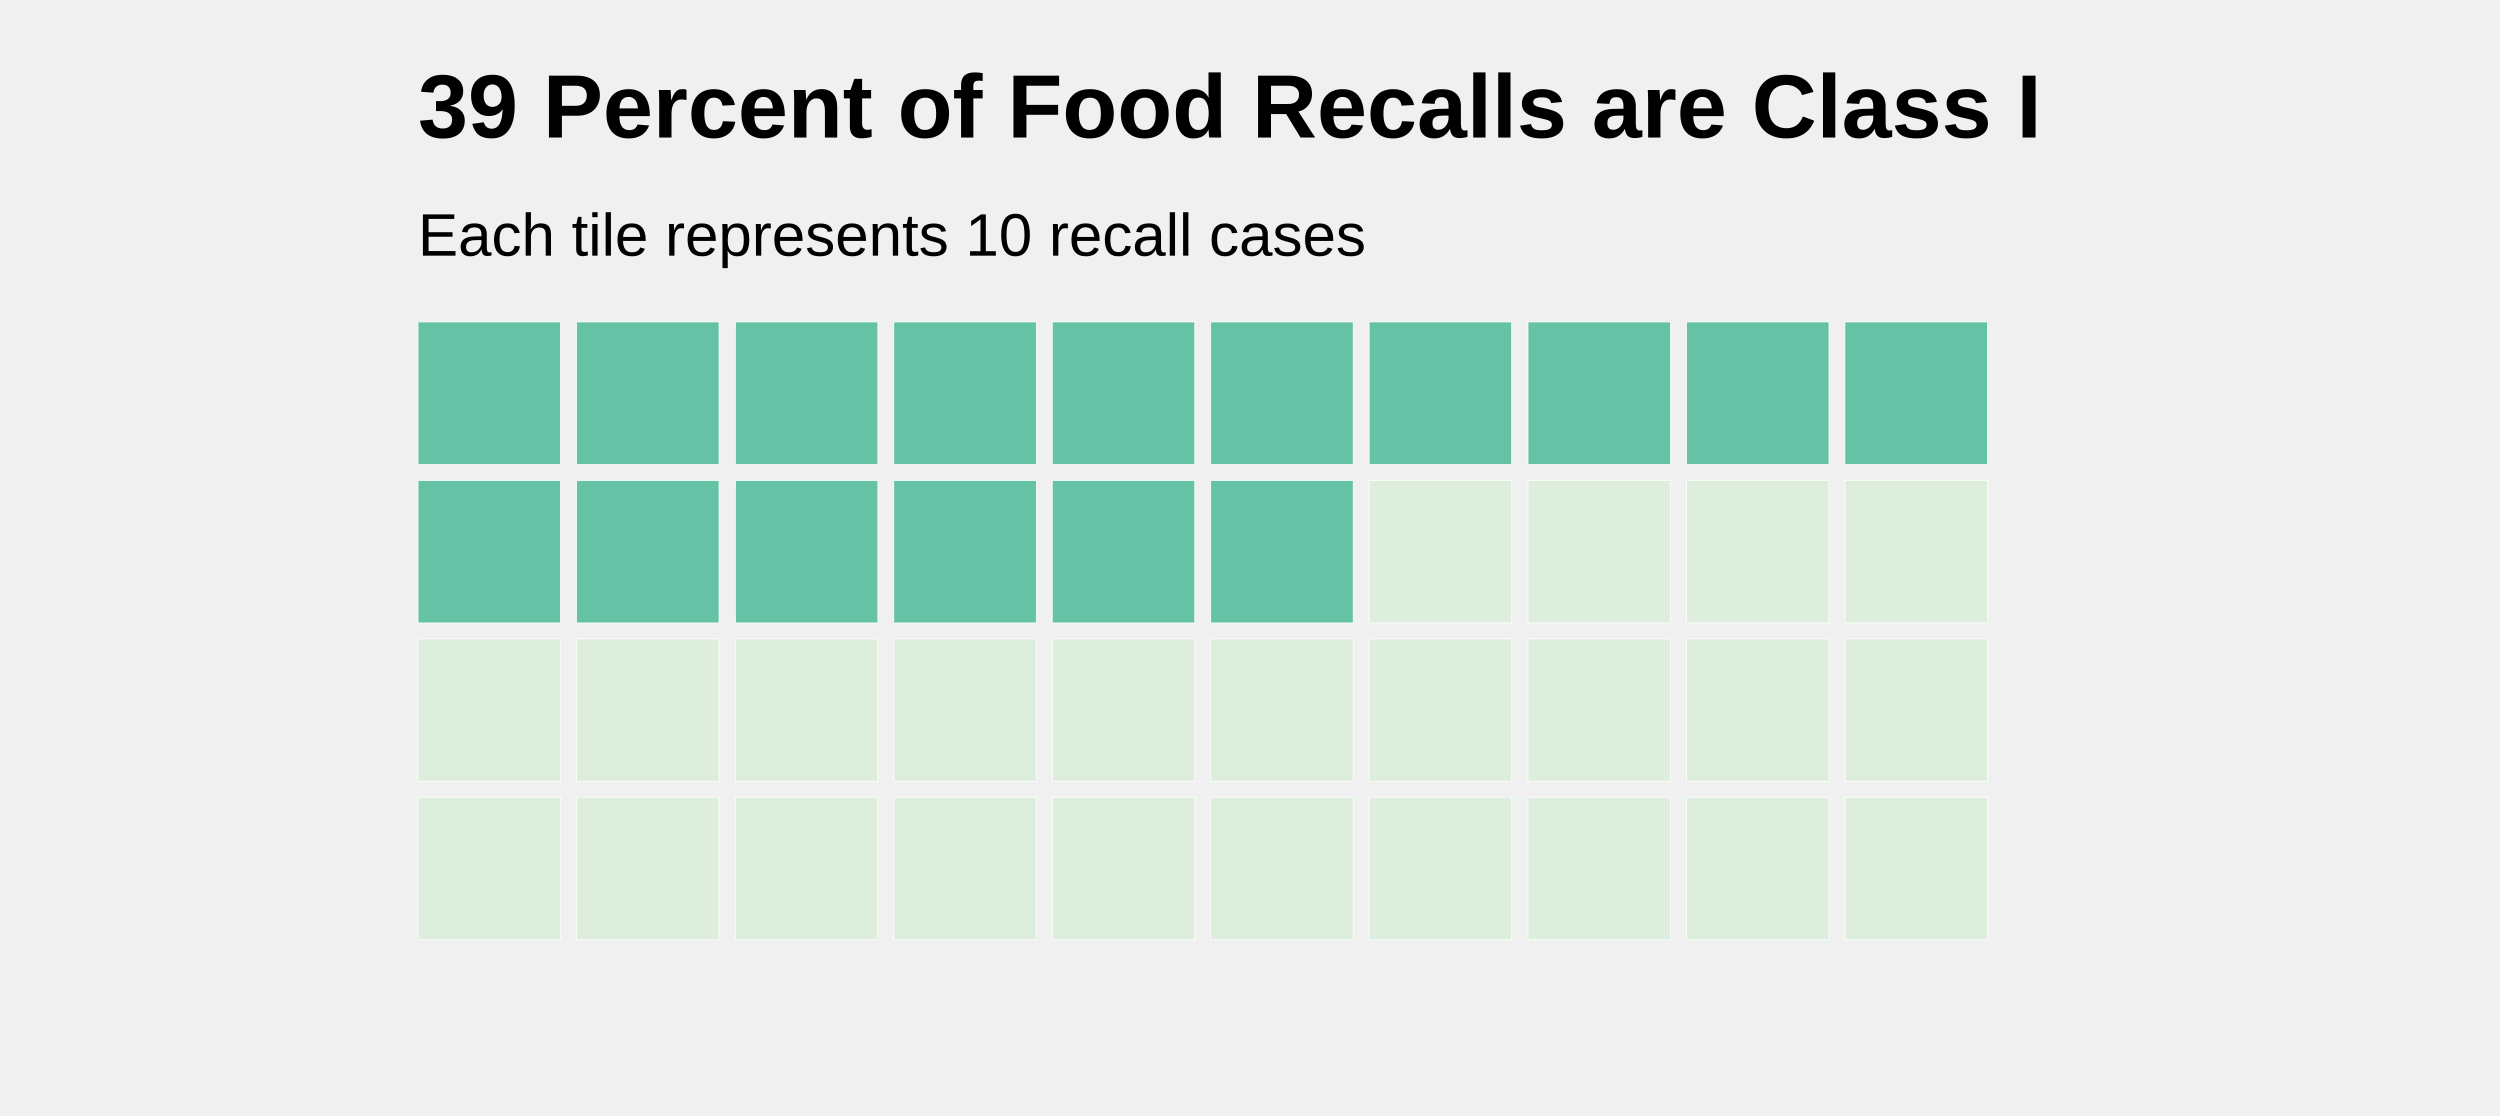
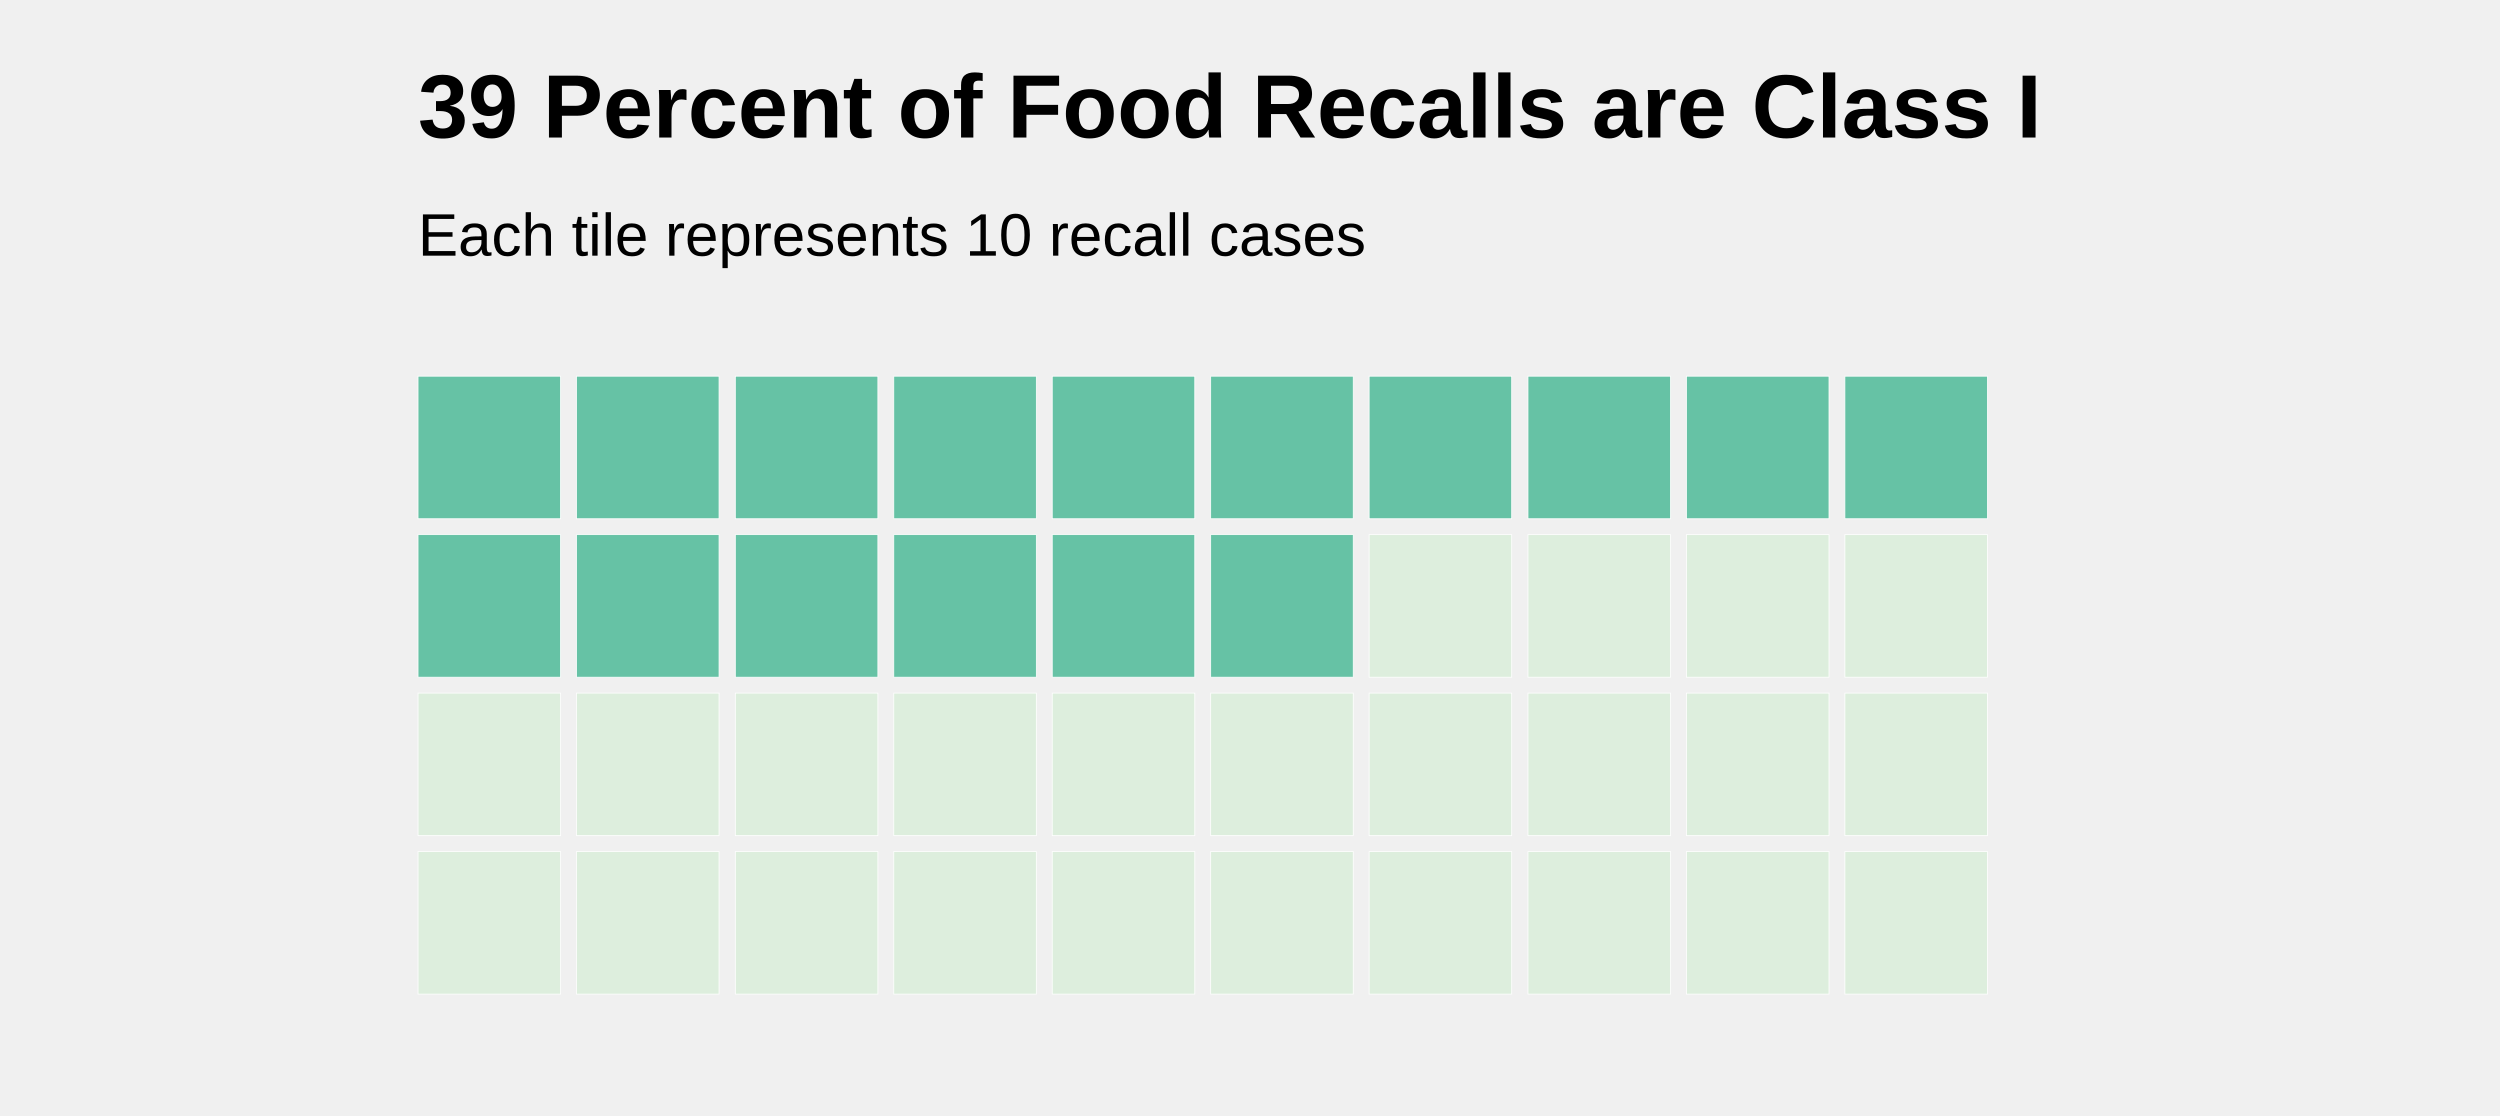
- <svg xmlns="http://www.w3.org/2000/svg" id="Layer_1" version="1.1" viewBox="0 0 645.3 288">
+ <svg xmlns="http://www.w3.org/2000/svg" version="1.1" viewBox="0 0 645.3 288">
  <defs>
    <style>
      .st0 {
        fill: none;
      }

      .st1 {
+         font-family: MyriadPro-Regular, 'Myriad Pro';
+         font-size: 15px;
+       }
+ 
+       .st2 {
        fill: #ded;
      }

-       .st1, .st2 {
+       .st2, .st3 {
        stroke: #fff;
        stroke-miterlimit: 10;
        stroke-width: .2px;
      }

-       .st3 {
+       .st4 {
        font-family: ArialMT, Arial;
        font-size: 15.5px;
      }

-       .st3, .st4 {
+       .st4, .st5 {
        isolation: isolate;
      }

-       .st2 {
+       .st3 {
        fill: #66c2a5;
      }

-       .st4 {
+       .st5 {
        font-family: Arial-BoldMT, Arial;
        font-size: 23.2px;
        font-weight: 700;
      }
    </style>
  </defs>
-   <rect class="st0" x="6.6" width="744" height="558" />
-   <rect class="st0" x="6.6" width="744" height="558" />
-   <rect class="st0" x="71.3" width="614.7" height="558" />
-   <rect class="st0" x="6.6" width="744" height="558" />
-   <rect class="st2" x="107.9" y="83.1" width="36.8" height="36.8" />
-   <rect class="st2" x="148.8" y="83.1" width="36.8" height="36.8" />
-   <rect class="st2" x="189.8" y="83.1" width="36.8" height="36.8" />
-   <rect class="st2" x="230.7" y="83.1" width="36.8" height="36.8" />
-   <rect class="st2" x="271.6" y="83.1" width="36.8" height="36.8" />
-   <rect class="st2" x="312.5" y="83.1" width="36.8" height="36.8" />
-   <rect class="st2" x="353.4" y="83.1" width="36.8" height="36.8" />
-   <rect class="st2" x="394.4" y="83.1" width="36.8" height="36.8" />
-   <rect class="st2" x="435.3" y="83.1" width="36.8" height="36.8" />
-   <rect class="st2" x="476.2" y="83.1" width="36.8" height="36.8" />
-   <rect class="st2" x="107.9" y="124" width="36.8" height="36.8" />
-   <rect class="st2" x="148.8" y="124" width="36.8" height="36.8" />
-   <rect class="st2" x="189.8" y="124" width="36.8" height="36.8" />
-   <rect class="st2" x="230.7" y="124" width="36.8" height="36.8" />
-   <rect class="st2" x="271.6" y="124" width="36.8" height="36.8" />
-   <rect class="st2" x="312.5" y="124" width="36.8" height="36.8" />
-   <rect class="st1" x="353.4" y="124" width="36.8" height="36.8" />
-   <rect class="st1" x="394.4" y="124" width="36.8" height="36.8" />
-   <rect class="st1" x="435.3" y="124" width="36.8" height="36.8" />
-   <rect class="st1" x="476.2" y="124" width="36.8" height="36.8" />
-   <rect class="st1" x="107.9" y="164.9" width="36.8" height="36.8" />
-   <rect class="st1" x="148.8" y="164.9" width="36.8" height="36.8" />
-   <rect class="st1" x="189.8" y="164.9" width="36.8" height="36.8" />
-   <rect class="st1" x="230.7" y="164.9" width="36.8" height="36.8" />
-   <rect class="st1" x="271.6" y="164.9" width="36.8" height="36.8" />
-   <rect class="st1" x="312.5" y="164.9" width="36.8" height="36.8" />
-   <rect class="st1" x="353.4" y="164.9" width="36.8" height="36.8" />
-   <rect class="st1" x="394.4" y="164.9" width="36.8" height="36.8" />
-   <rect class="st1" x="435.3" y="164.9" width="36.8" height="36.8" />
-   <rect class="st1" x="476.2" y="164.9" width="36.8" height="36.8" />
-   <rect class="st1" x="107.9" y="205.8" width="36.8" height="36.8" />
-   <rect class="st1" x="148.8" y="205.8" width="36.8" height="36.8" />
-   <rect class="st1" x="189.8" y="205.8" width="36.8" height="36.8" />
-   <rect class="st1" x="230.7" y="205.8" width="36.8" height="36.8" />
-   <rect class="st1" x="271.6" y="205.8" width="36.8" height="36.8" />
-   <rect class="st1" x="312.5" y="205.8" width="36.8" height="36.8" />
-   <rect class="st1" x="353.4" y="205.8" width="36.8" height="36.8" />
-   <rect class="st1" x="394.4" y="205.8" width="36.8" height="36.8" />
-   <rect class="st1" x="435.3" y="205.8" width="36.8" height="36.8" />
-   <rect class="st1" x="476.2" y="205.8" width="36.8" height="36.8" />
-   <rect class="st0" x="-22.7" width="744" height="290.6" />
-   <text class="st3" transform="translate(107.9 66)">
-     <tspan x="0" y="0">Each tile represents 10 recall cases</tspan>
-   </text>
-   <text class="st4" transform="translate(107.9 35.5)">
-     <tspan x="0" y="0" xml:space="preserve">39 Percent of Food Recalls are Class I  </tspan>
-   </text>
+   <g id="Layer_1">
+     <rect class="st0" x="6.6" width="744" height="558" />
+     <rect class="st0" x="6.6" width="744" height="558" />
+     <rect class="st0" x="71.3" width="614.7" height="558" />
+     <rect class="st0" x="6.6" width="744" height="558" />
+     <rect class="st3" x="107.9" y="97.1" width="36.8" height="36.8" />
+     <rect class="st3" x="148.8" y="97.1" width="36.8" height="36.8" />
+     <rect class="st3" x="189.8" y="97.1" width="36.8" height="36.8" />
+     <rect class="st3" x="230.7" y="97.1" width="36.8" height="36.8" />
+     <rect class="st3" x="271.6" y="97.1" width="36.8" height="36.8" />
+     <rect class="st3" x="312.5" y="97.1" width="36.8" height="36.8" />
+     <rect class="st3" x="353.4" y="97.1" width="36.8" height="36.8" />
+     <rect class="st3" x="394.4" y="97.1" width="36.8" height="36.8" />
+     <rect class="st3" x="435.3" y="97.1" width="36.8" height="36.8" />
+     <rect class="st3" x="476.2" y="97.1" width="36.8" height="36.8" />
+     <rect class="st3" x="107.9" y="138" width="36.8" height="36.8" />
+     <rect class="st3" x="148.8" y="138" width="36.8" height="36.8" />
+     <rect class="st3" x="189.8" y="138" width="36.8" height="36.8" />
+     <rect class="st3" x="230.7" y="138" width="36.8" height="36.8" />
+     <rect class="st3" x="271.6" y="138" width="36.8" height="36.8" />
+     <rect class="st3" x="312.5" y="138" width="36.8" height="36.8" />
+     <rect class="st2" x="353.4" y="138" width="36.8" height="36.8" />
+     <rect class="st2" x="394.4" y="138" width="36.8" height="36.8" />
+     <rect class="st2" x="435.3" y="138" width="36.8" height="36.8" />
+     <rect class="st2" x="476.2" y="138" width="36.8" height="36.8" />
+     <rect class="st2" x="107.9" y="178.9" width="36.8" height="36.8" />
+     <rect class="st2" x="148.8" y="178.9" width="36.8" height="36.8" />
+     <rect class="st2" x="189.8" y="178.9" width="36.8" height="36.8" />
+     <rect class="st2" x="230.7" y="178.9" width="36.8" height="36.8" />
+     <rect class="st2" x="271.6" y="178.9" width="36.8" height="36.8" />
+     <rect class="st2" x="312.5" y="178.9" width="36.8" height="36.8" />
+     <rect class="st2" x="353.4" y="178.9" width="36.8" height="36.8" />
+     <rect class="st2" x="394.4" y="178.9" width="36.8" height="36.8" />
+     <rect class="st2" x="435.3" y="178.9" width="36.8" height="36.8" />
+     <rect class="st2" x="476.2" y="178.9" width="36.8" height="36.8" />
+     <rect class="st2" x="107.9" y="219.8" width="36.8" height="36.8" />
+     <rect class="st2" x="148.8" y="219.8" width="36.8" height="36.8" />
+     <rect class="st2" x="189.8" y="219.8" width="36.8" height="36.8" />
+     <rect class="st2" x="230.7" y="219.8" width="36.8" height="36.8" />
+     <rect class="st2" x="271.6" y="219.8" width="36.8" height="36.8" />
+     <rect class="st2" x="312.5" y="219.8" width="36.8" height="36.8" />
+     <rect class="st2" x="353.4" y="219.8" width="36.8" height="36.8" />
+     <rect class="st2" x="394.4" y="219.8" width="36.8" height="36.8" />
+     <rect class="st2" x="435.3" y="219.8" width="36.8" height="36.8" />
+     <rect class="st2" x="476.2" y="219.8" width="36.8" height="36.8" />
+     <rect class="st0" x="-22.7" width="744" height="290.6" />
+     <text class="st4" transform="translate(107.9 66)">
+       <tspan x="0" y="0">Each tile represents 10 recall cases</tspan>
+     </text>
+     <text class="st5" transform="translate(107.9 35.5)">
+       <tspan x="0" y="0" xml:space="preserve">39 Percent of Food Recalls are Class I  </tspan>
+     </text>
+   </g>
+   <g id="ai2html-settings">
+     <text id="ai2html-settings1" data-name="ai2html-settings" class="st1" transform="translate(-450 10.6)">
+       <tspan x="0" y="0">ai2html-settings</tspan>
+       <tspan x="0" y="19">settings_version: 0.121.1</tspan>
+       <tspan x="0" y="38">image_format: auto</tspan>
+       <tspan x="0" y="57">responsiveness: fixed</tspan>
+       <tspan x="0" y="76">include_resizer_script: false</tspan>
+       <tspan x="0" y="95">use_lazy_loader: false</tspan>
+       <tspan x="0" y="114">output: one-file</tspan>
+       <tspan x="0" y="133">html_output_path: ai2html-output/</tspan>
+       <tspan x="0" y="152">image_output_path: ai2html-output/</tspan>
+       <tspan x="0" y="171">image_source_path: </tspan>
+       <tspan x="0" y="190">local_preview_template: </tspan>
+       <tspan x="0" y="209">png_number_of_colors: 128</tspan>
+       <tspan x="0" y="228">jpg_quality: 60</tspan>
+       <tspan x="0" y="247">headline: </tspan>
+       <tspan x="0" y="266">leadin: </tspan>
+       <tspan x="0" y="285">notes: </tspan>
+       <tspan x="0" y="304">sources: </tspan>
+       <tspan x="0" y="323">credit: </tspan>
+     </text>
+   </g>
</svg>
